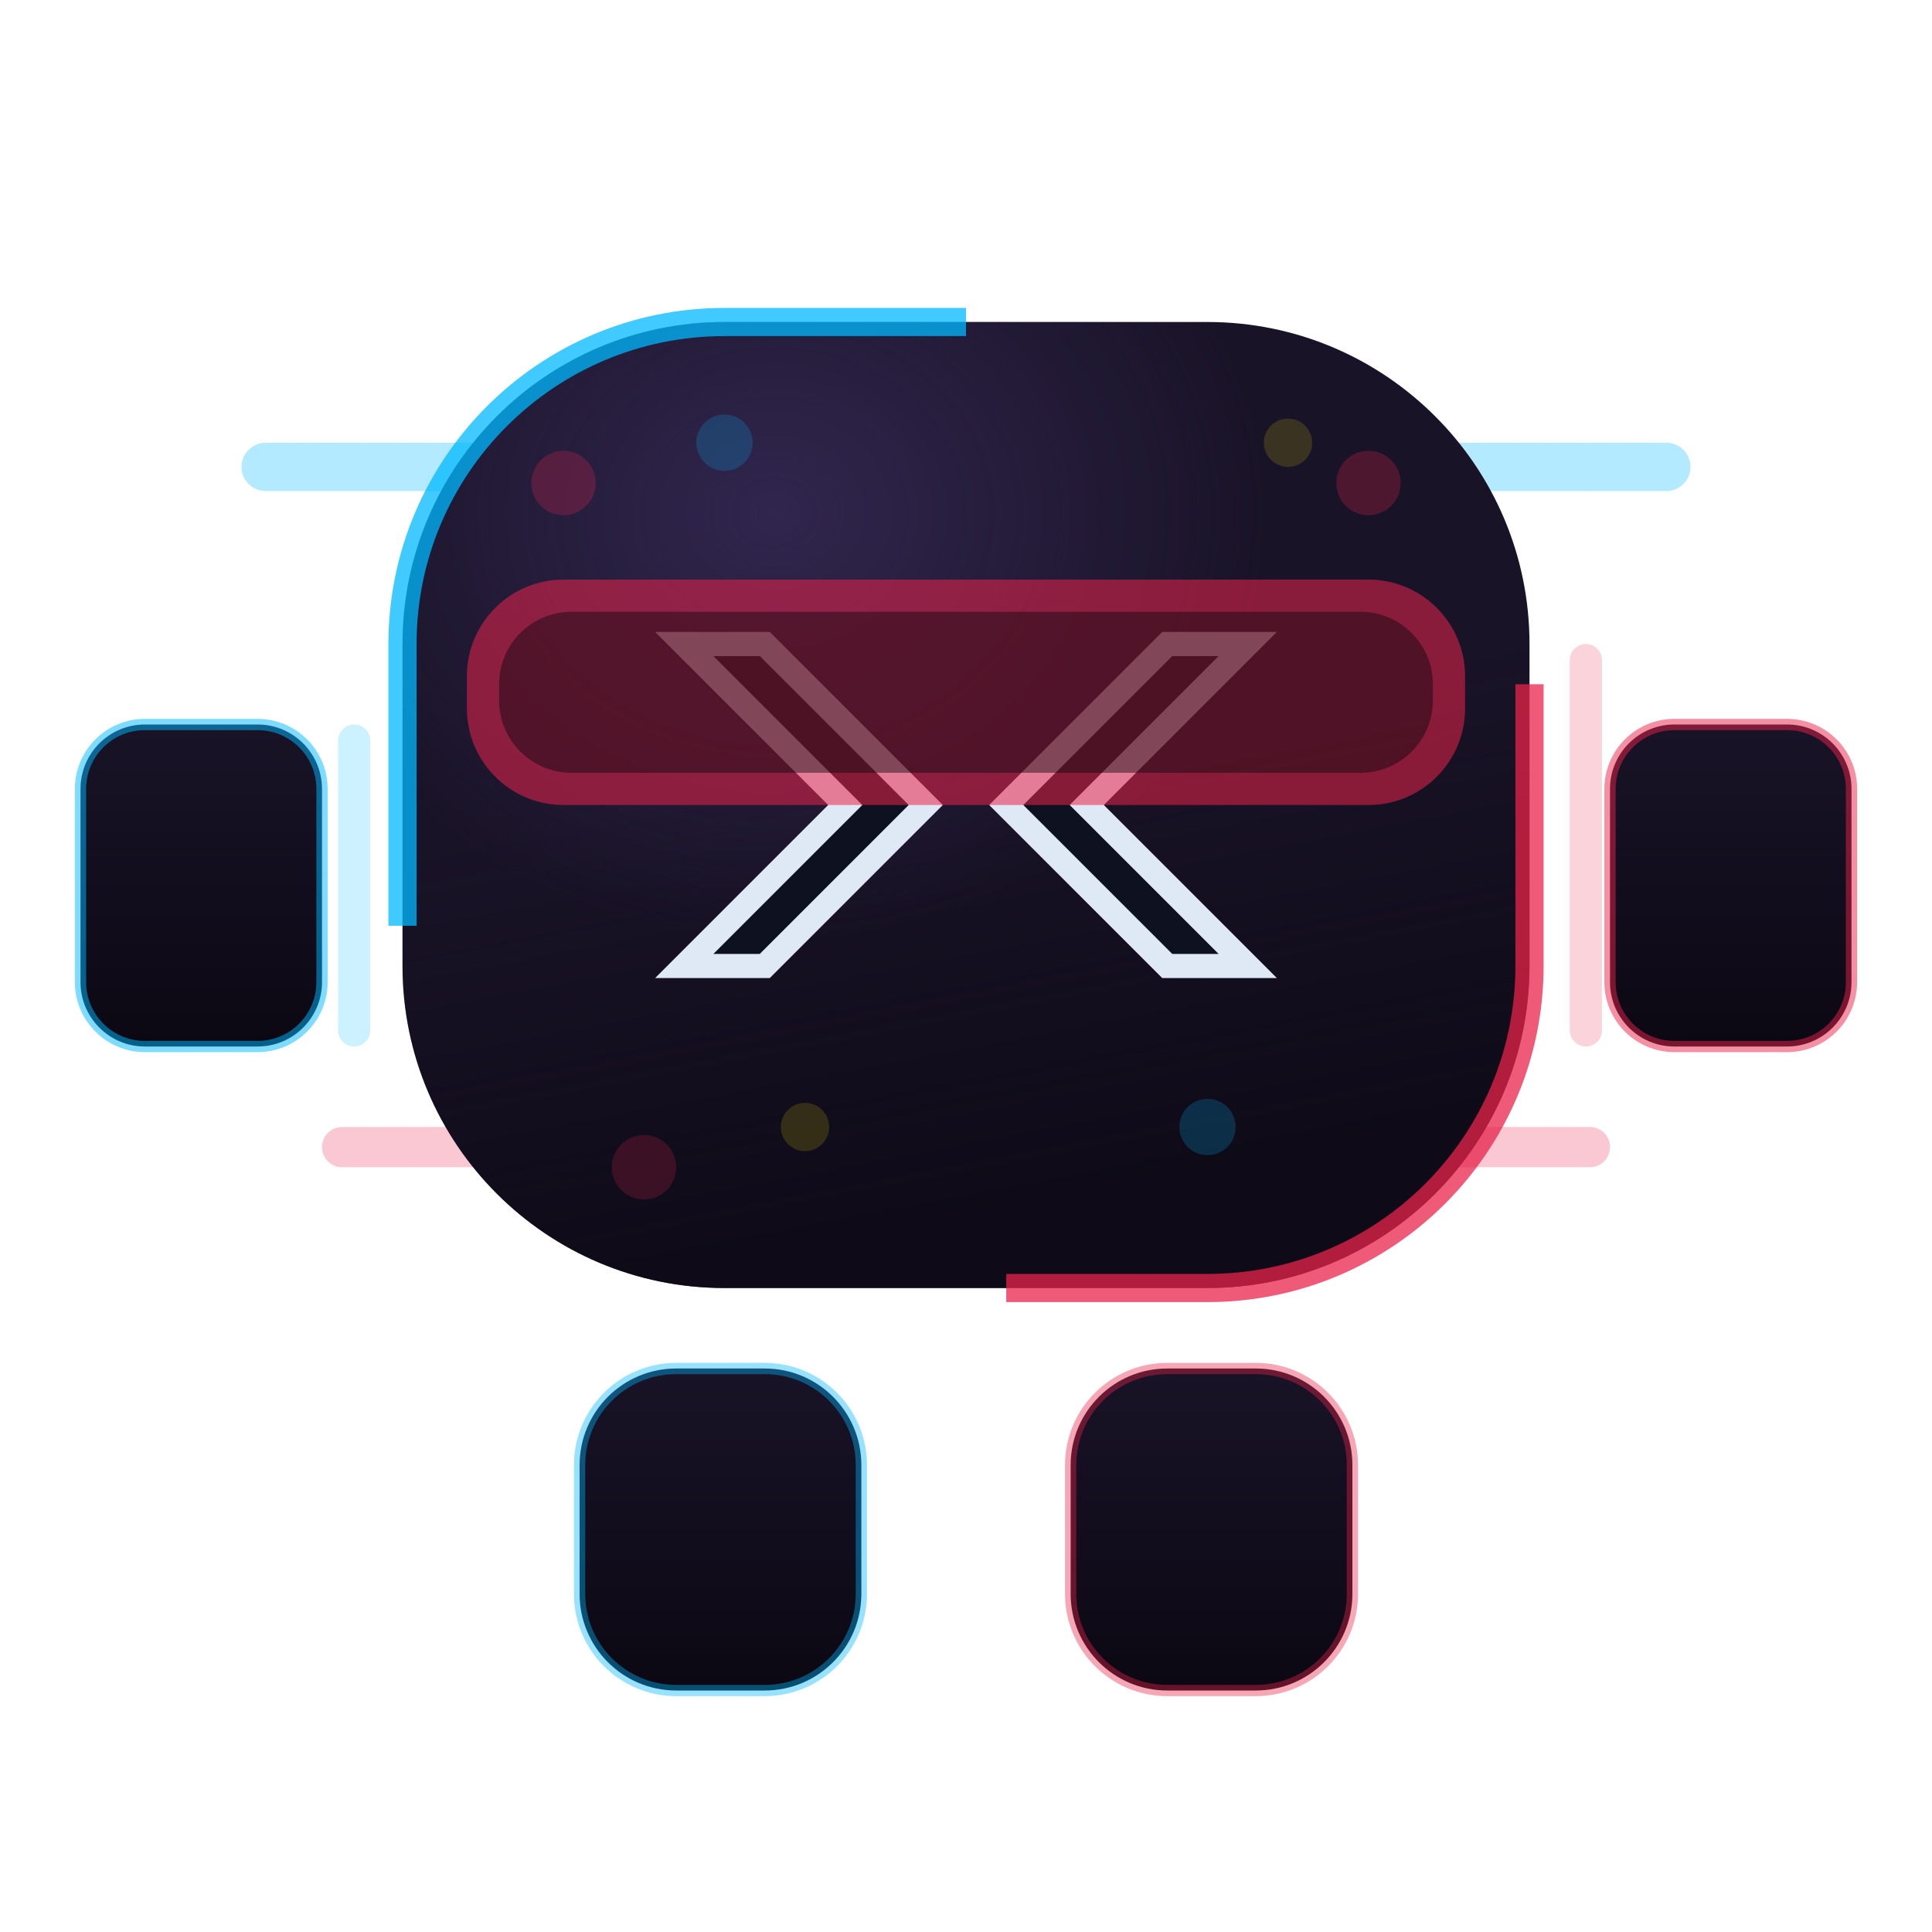
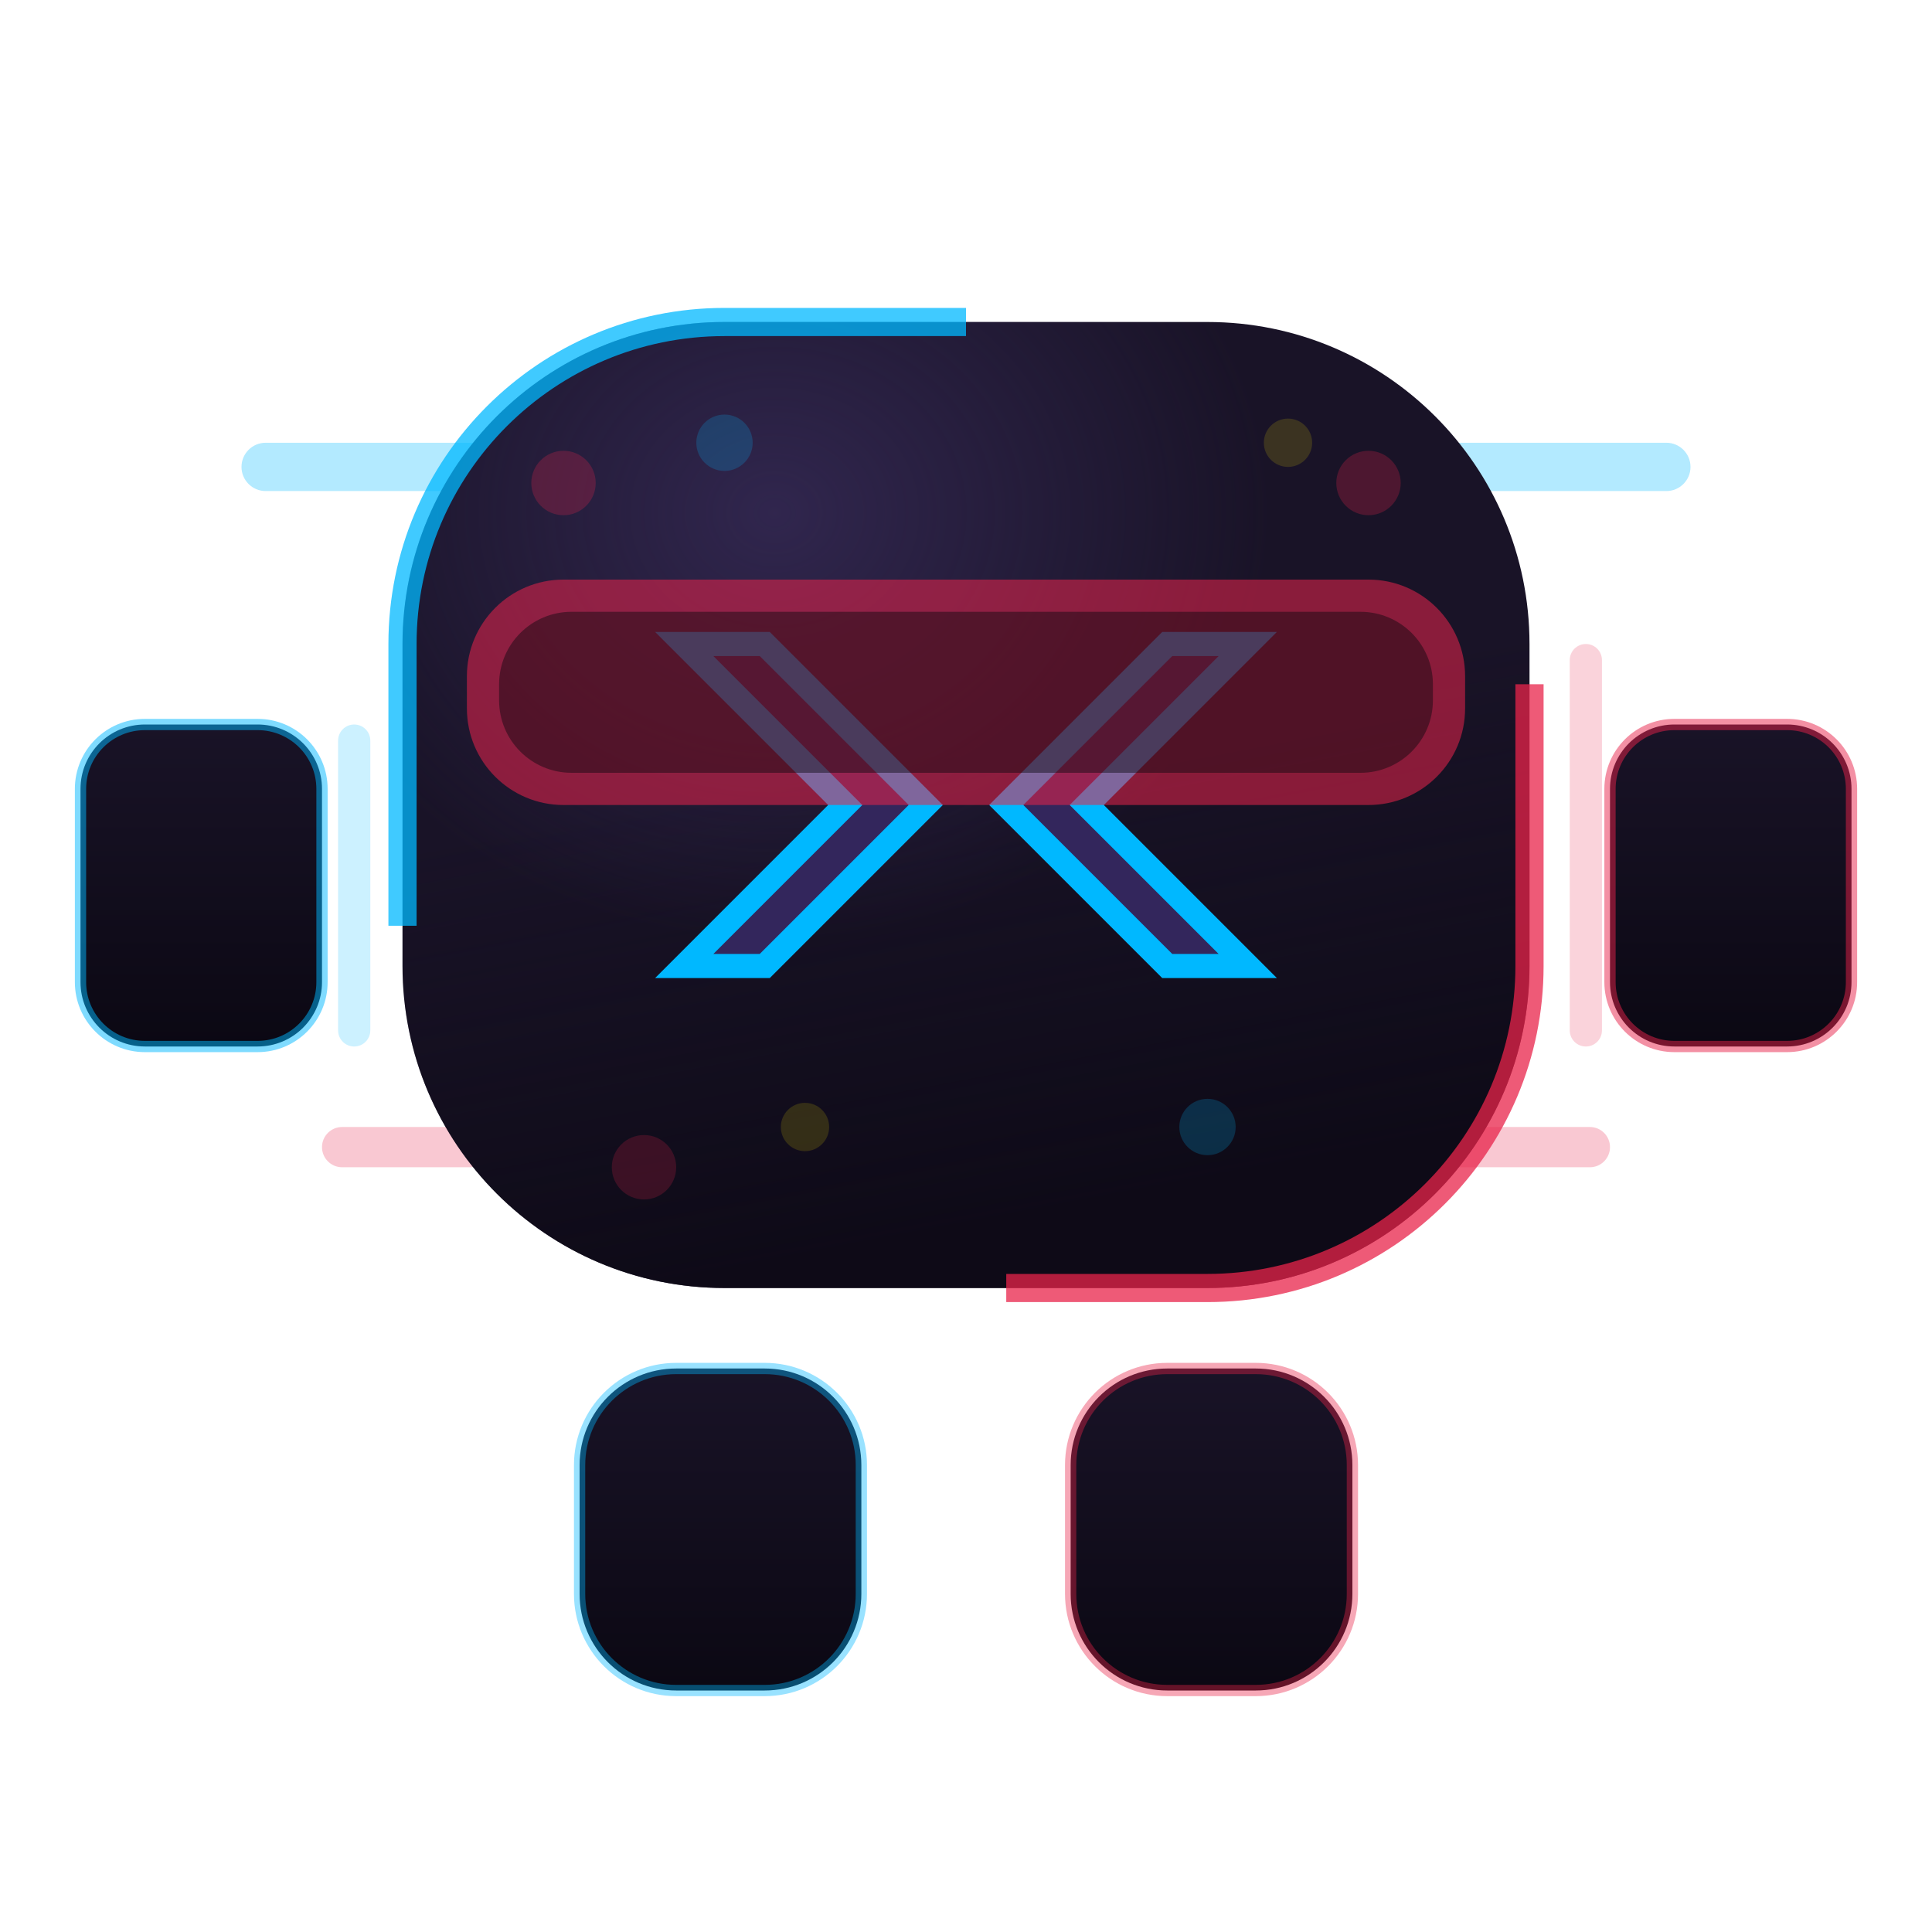
<svg xmlns="http://www.w3.org/2000/svg" viewBox="0 0 24 24">
  <defs>
    <radialGradient id="fhi-hi" cx="33%" cy="20%" r="80%">
      <stop offset="0%" stop-color="#332852" stop-opacity="0.9" />
      <stop offset="55%" stop-color="#332852" stop-opacity="0" />
    </radialGradient>
    <linearGradient id="fhi-lo" x1="0" y1="0" x2="0.22" y2="1">
      <stop offset="52%" stop-color="#0b0813" stop-opacity="0" />
      <stop offset="100%" stop-color="#0b0813" stop-opacity="0.8" />
    </linearGradient>
    <linearGradient id="fhi-limb" x1="0" y1="0" x2="0" y2="1">
      <stop offset="0%" stop-color="#191327" />
      <stop offset="100%" stop-color="#0b0813" />
    </linearGradient>
  </defs>
  <rect x="3" y="5.5" width="18" height="0.6" rx="0.3" fill="#00b8ff" opacity="0.3" />
  <rect x="4" y="14" width="16" height="0.5" rx="0.25" fill="#e8234a" opacity="0.25" />
  <path d="M1.8 9 L3.2 9 A0.8 0.8 0 0 1 4 9.8 L4 12.2 A0.8 0.8 0 0 1 3.2 13 L1.8 13 A0.8 0.8 0 0 1 1 12.2 L1 9.8 A0.8 0.8 0 0 1 1.8 9 Z" fill="url(#fhi-limb)" stroke="#00b8ff" stroke-width="0.14" stroke-opacity="0.5" />
  <path d="M20.8 9 L22.2 9 A0.8 0.8 0 0 1 23 9.8 L23 12.2 A0.8 0.8 0 0 1 22.2 13 L20.8 13 A0.8 0.8 0 0 1 20 12.2 L20 9.8 A0.8 0.8 0 0 1 20.8 9 Z" fill="url(#fhi-limb)" stroke="#e8234a" stroke-width="0.14" stroke-opacity="0.5" />
  <rect x="7.2" y="17" width="3.5" height="4" rx="1.2" fill="url(#fhi-limb)" stroke="#00b8ff" stroke-width="0.14" stroke-opacity="0.4" />
  <rect x="13.3" y="17" width="3.5" height="4" rx="1.2" fill="url(#fhi-limb)" stroke="#e8234a" stroke-width="0.14" stroke-opacity="0.4" />
  <path d="M9 4 L15 4 A4 4 0 0 1 19 8 L19 12 A4 4 0 0 1 15 16 L9 16 A4 4 0 0 1 5 12 L5 8 A4 4 0 0 1 9 4 Z" fill="#191327" />
  <path d="M9 4 L15 4 A4 4 0 0 1 19 8 L19 12 A4 4 0 0 1 15 16 L9 16 A4 4 0 0 1 5 12 L5 8 A4 4 0 0 1 9 4 Z" fill="url(#fhi-lo)" />
  <path d="M9 4 L15 4 A4 4 0 0 1 19 8 L19 12 A4 4 0 0 1 15 16 L9 16 A4 4 0 0 1 5 12 L5 8 A4 4 0 0 1 9 4 Z" fill="url(#fhi-hi)" />
  <path d="M5 11.5 L5 8 A4 4 0 0 1 9 4 L12 4" fill="none" stroke="#00b8ff" stroke-width="0.35" opacity="0.75" />
  <path d="M19 8.5 L19 12 A4 4 0 0 1 15 16 L12.5 16" fill="none" stroke="#e8234a" stroke-width="0.35" opacity="0.75" />
-   <path fill="#0d1120" stroke="#dfe8f5" stroke-width="0.3" d="M8.5 8 L10.5 10 L8.5 12 L9.5 12 L11.5 10 L9.5 8 Z" />
-   <path fill="#0d1120" stroke="#dfe8f5" stroke-width="0.3" d="M15.5 8 L13.5 10 L15.5 12 L14.5 12 L12.5 10 L14.5 8 Z" />
+   <path fill="#33265c" stroke="#00b8ff" stroke-width="0.3" d="M8.5 8 L10.5 10 L8.5 12 L9.5 12 L11.5 10 L9.5 8 Z" />
+   <path fill="#33265c" stroke="#00b8ff" stroke-width="0.3" d="M15.5 8 L13.5 10 L15.5 12 L14.5 12 L12.5 10 L14.5 8 Z" />
  <rect x="5.8" y="7.2" width="12.4" height="2.8" rx="1.2" fill="#e8234a" opacity="0.55" />
  <rect x="6.2" y="7.6" width="11.6" height="2" rx="0.9" fill="#08060e" opacity="0.45" />
  <circle cx="7" cy="6" r="0.4" fill="#e8234a" opacity="0.25" />
  <circle cx="9" cy="5.5" r="0.35" fill="#00b8ff" opacity="0.2" />
  <circle cx="17" cy="6" r="0.4" fill="#e8234a" opacity="0.25" />
  <circle cx="15" cy="14" r="0.35" fill="#00b8ff" opacity="0.2" />
  <circle cx="8" cy="14.5" r="0.4" fill="#e8234a" opacity="0.2" />
  <circle cx="16" cy="5.5" r="0.3" fill="#ffea00" opacity="0.15" />
  <circle cx="10" cy="14" r="0.3" fill="#ffea00" opacity="0.15" />
  <rect x="19.5" y="8" width="0.4" height="5" rx="0.2" fill="#e8234a" opacity="0.2" />
  <rect x="4.2" y="9" width="0.4" height="4" rx="0.2" fill="#00b8ff" opacity="0.2" />
</svg>
